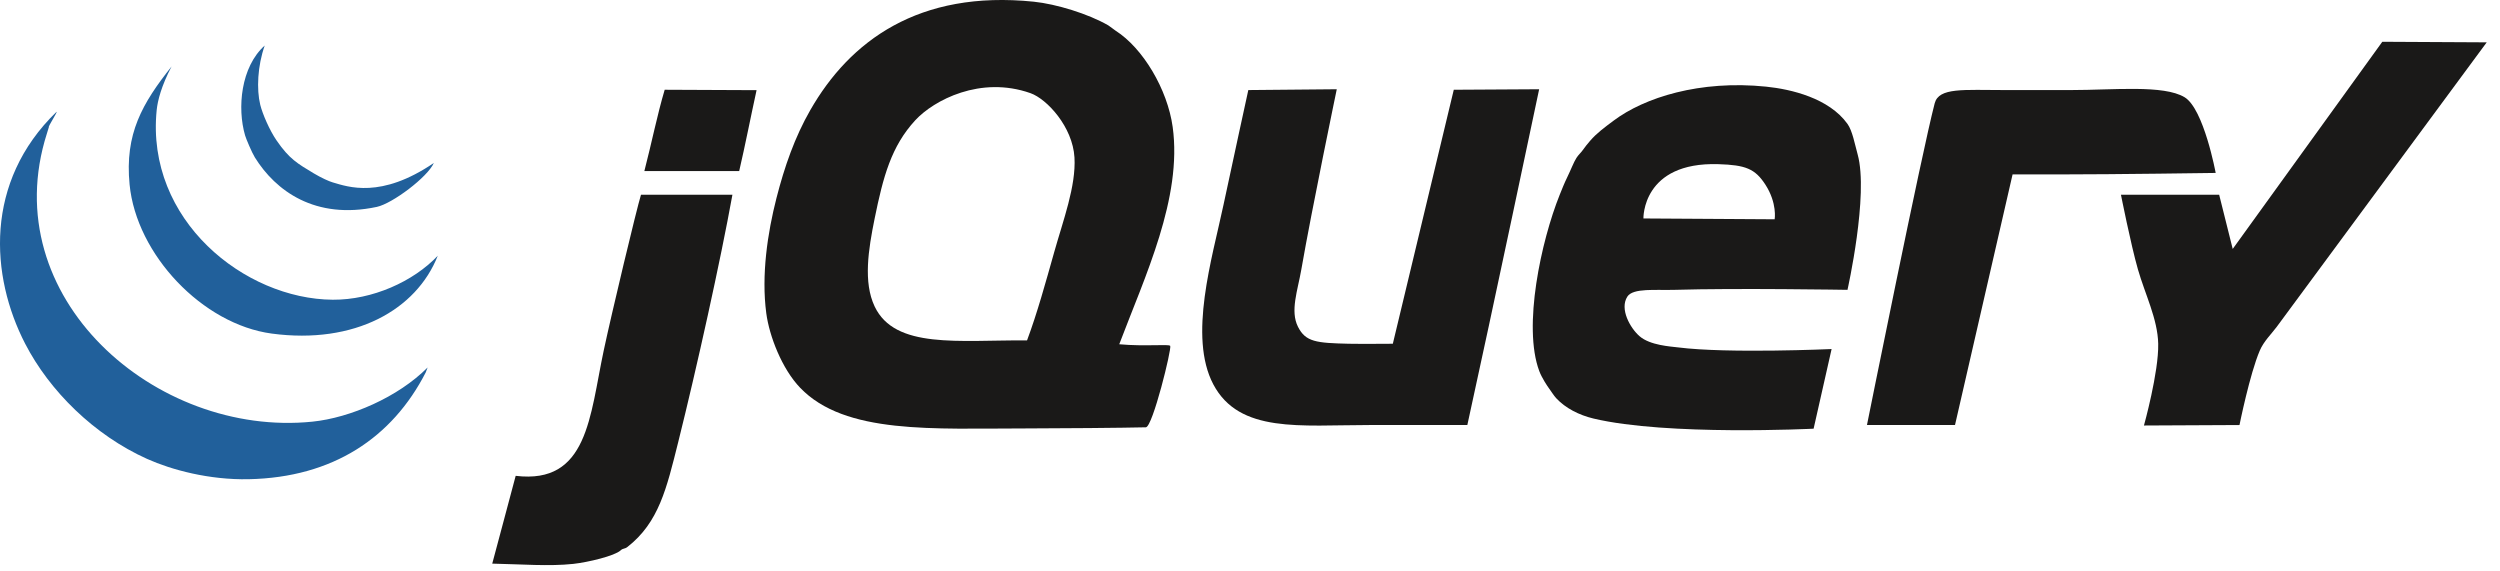
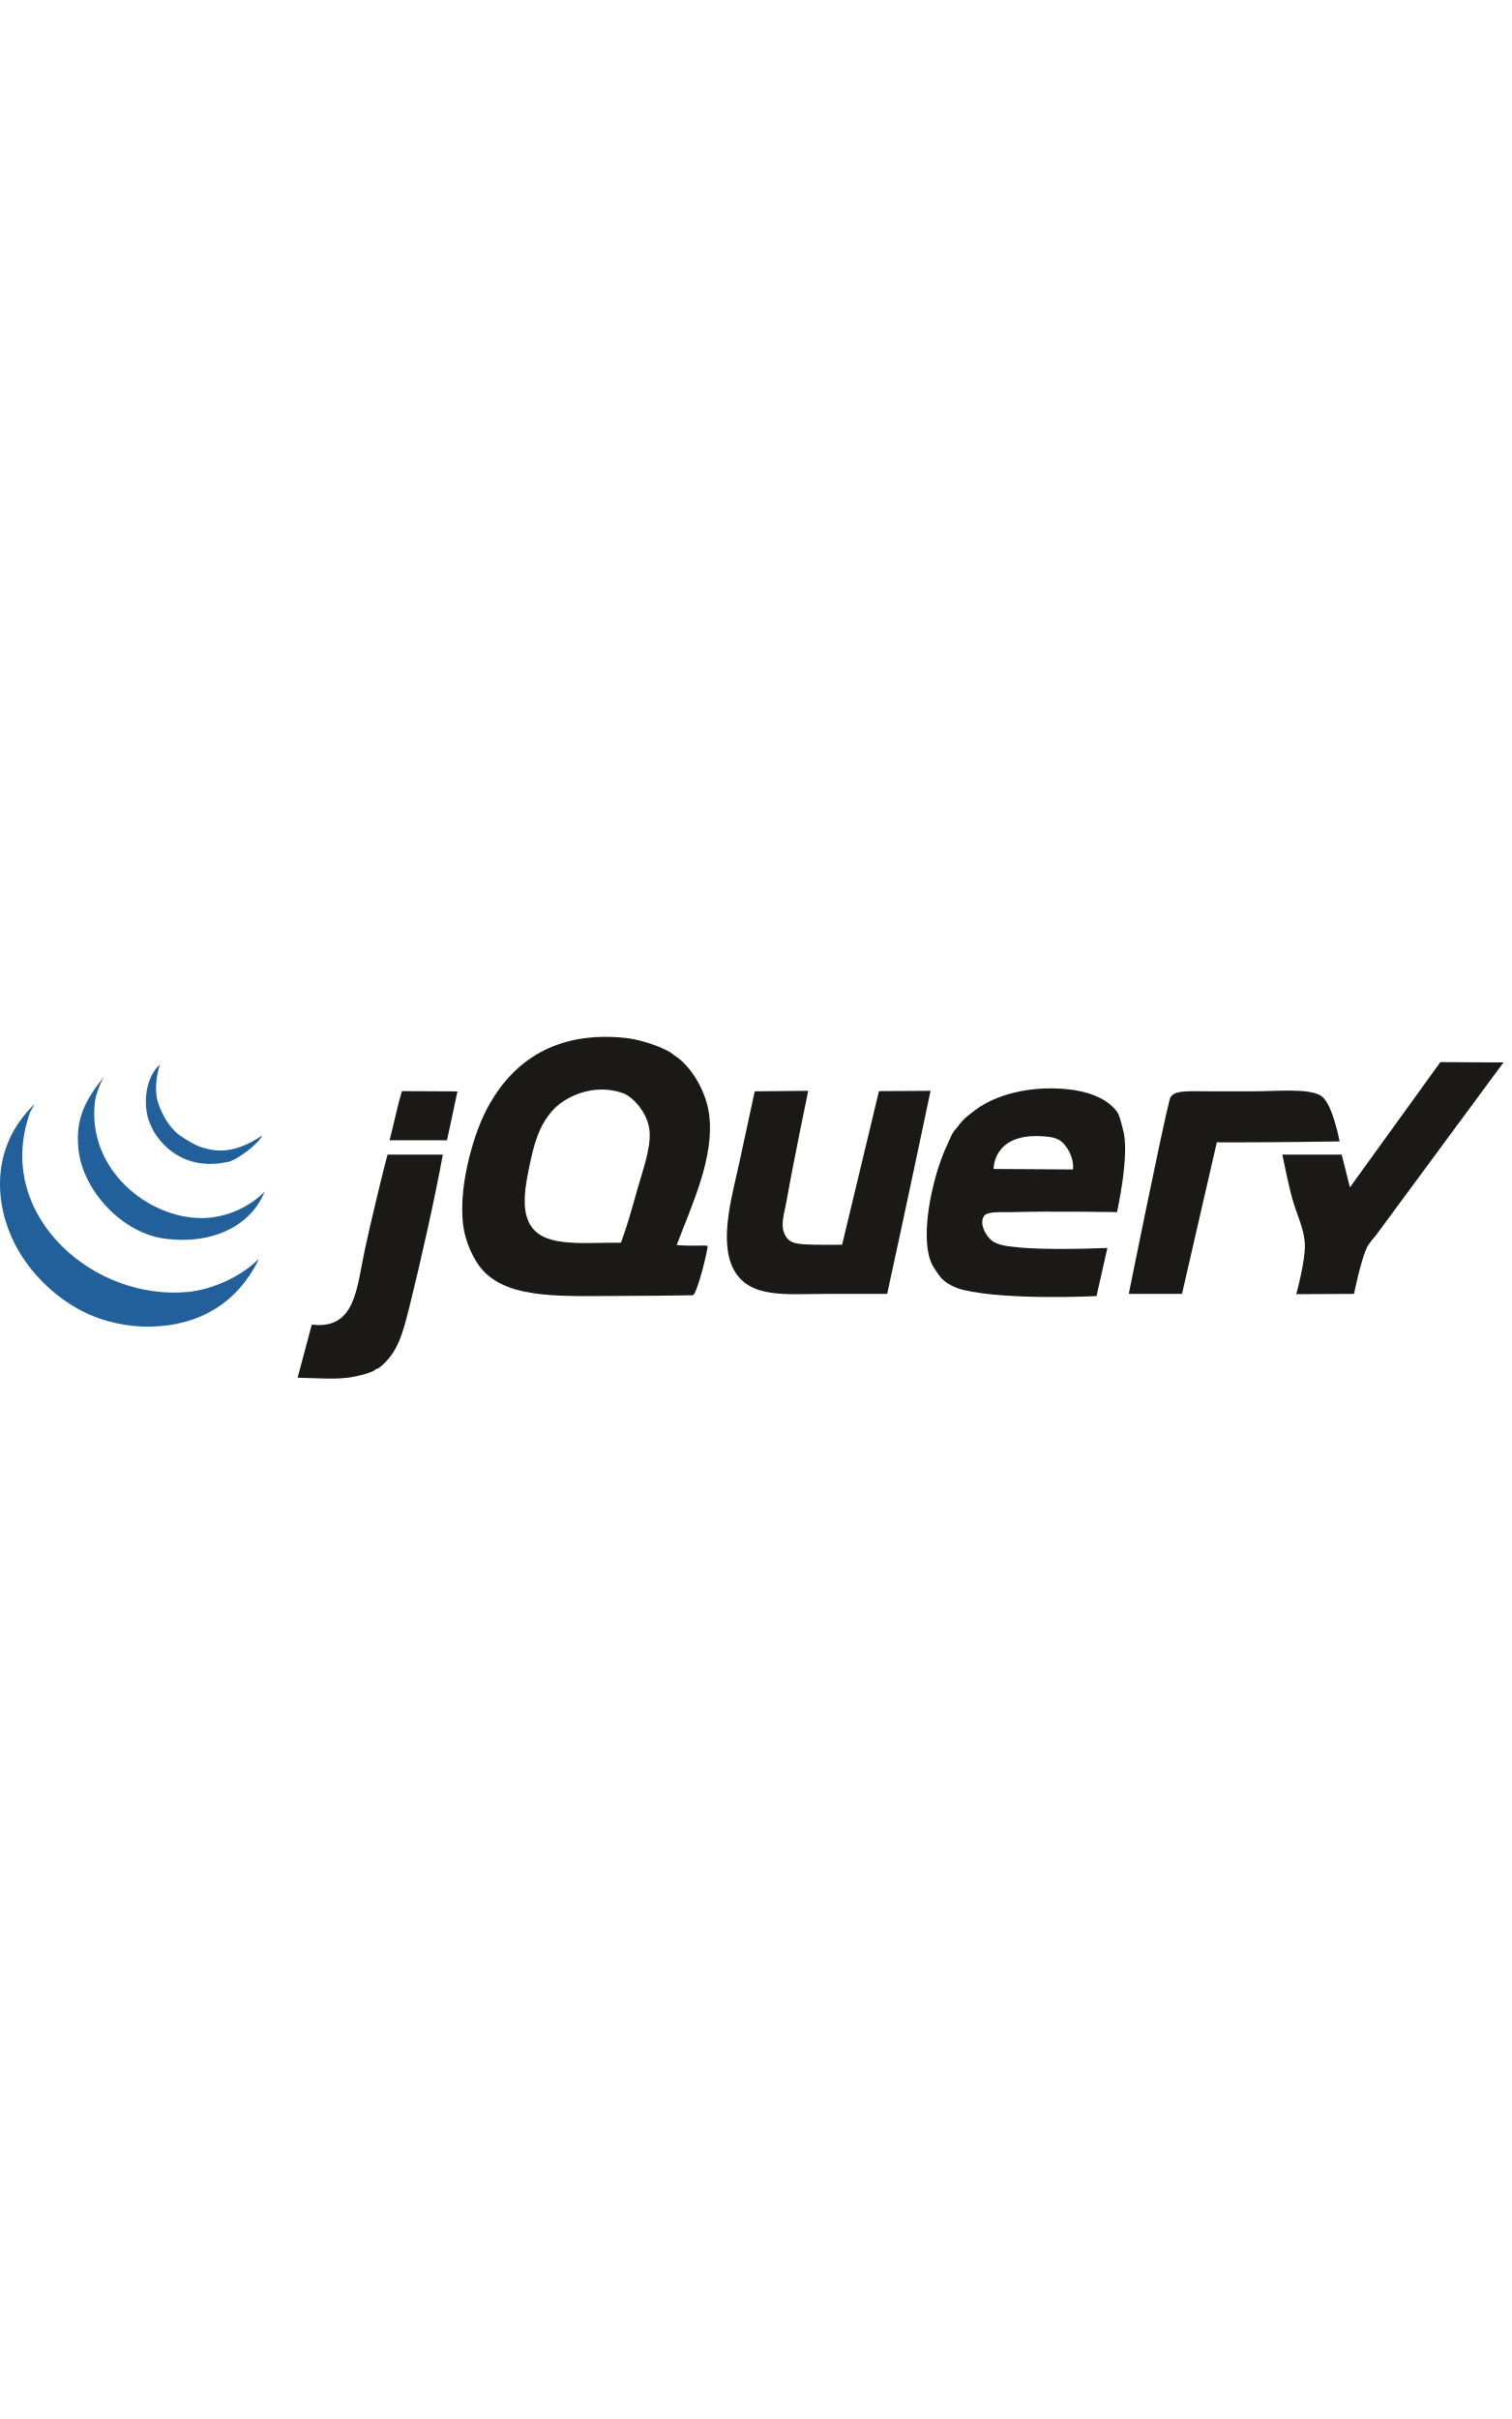
- <svg xmlns="http://www.w3.org/2000/svg" width="162" height="37" viewBox="0 0 162 37" fill="none">
+ <svg xmlns="http://www.w3.org/2000/svg" width="2000" height="3200" viewBox="0 0 162 37" fill="none">
  <path fill-rule="evenodd" clip-rule="evenodd" d="M154.373 2.707L161.139 2.744C161.139 2.744 148.56 19.789 147.533 21.178C147.199 21.628 146.692 22.113 146.435 22.714C145.786 24.226 145.119 27.542 145.119 27.542L138.928 27.573C138.928 27.573 139.891 24.117 139.852 22.275C139.817 20.667 138.996 19.061 138.535 17.447C138.07 15.815 137.438 12.619 137.438 12.619H143.802L144.68 16.131L154.373 2.707Z" fill="#1A1918" />
  <path fill-rule="evenodd" clip-rule="evenodd" d="M141.561 6.301C142.81 7.054 143.576 11.206 143.576 11.206C143.576 11.206 137.043 11.302 133.487 11.302H130.415L126.684 27.542H120.979C120.979 27.542 124.529 9.894 125.368 6.694C125.64 5.658 127.229 5.836 129.912 5.836H134.198C136.966 5.836 140.201 5.483 141.561 6.301Z" fill="#1A1918" />
  <path fill-rule="evenodd" clip-rule="evenodd" d="M114.998 14.21C114.998 14.21 115.176 13.168 114.395 11.961C113.728 10.932 113.111 10.693 111.356 10.638C106.398 10.482 106.494 14.156 106.494 14.156L114.998 14.21ZM120.375 10.004C121.102 12.624 119.717 18.782 119.717 18.782C119.717 18.782 112.485 18.661 108.525 18.782C107.293 18.819 105.819 18.648 105.452 19.221C104.936 20.024 105.64 21.26 106.238 21.782C106.925 22.383 108.263 22.451 108.744 22.512C111.959 22.921 118.688 22.618 118.688 22.618L117.522 27.779C117.522 27.779 108.013 28.256 103.257 27.121C102.318 26.897 101.438 26.445 100.843 25.804C100.681 25.629 100.54 25.39 100.387 25.183C100.264 25.019 99.906 24.477 99.746 24.049C98.66 21.154 99.873 15.608 101.063 12.637C101.201 12.293 101.374 11.856 101.557 11.485C101.785 11.022 101.978 10.5 102.16 10.223C102.283 10.032 102.435 9.909 102.562 9.729C102.709 9.516 102.88 9.31 103.038 9.126C103.477 8.617 103.975 8.257 104.574 7.809C106.556 6.326 110.142 5.173 114.45 5.615C116.071 5.781 118.521 6.361 119.717 8.029C120.037 8.474 120.195 9.358 120.375 10.004Z" fill="#1A1918" />
  <path fill-rule="evenodd" clip-rule="evenodd" d="M94.205 5.816L99.737 5.783C99.737 5.783 96.654 20.41 95.083 27.542H88.718C84.27 27.542 80.309 28.093 78.624 24.909C76.989 21.817 78.549 16.732 79.282 13.277C79.8 10.833 80.891 5.836 80.891 5.836L86.623 5.783C86.623 5.783 85.003 13.563 84.329 17.447C84.088 18.839 83.59 20.149 84.11 21.178C84.604 22.157 85.295 22.227 87.402 22.275C88.069 22.291 90.255 22.275 90.255 22.275L94.205 5.816Z" fill="#1A1918" />
  <path fill-rule="evenodd" clip-rule="evenodd" d="M68.309 16.35C68.888 14.291 69.733 12.06 69.626 10.205C69.51 8.221 67.846 6.415 66.773 6.036C63.541 4.894 60.514 6.49 59.312 7.791C57.755 9.477 57.229 11.445 56.678 14.155C56.268 16.168 55.932 18.292 56.678 19.861C57.999 22.635 62.118 22.03 66.553 22.056C67.212 20.292 67.756 18.31 68.309 16.35ZM75.99 8.23C76.622 12.825 74.197 17.897 72.527 22.308C74.23 22.462 75.722 22.284 75.83 22.411C75.942 22.576 74.689 27.676 74.252 27.689C72.9 27.724 68.421 27.762 66.553 27.762C60.459 27.762 54.758 28.159 51.85 25.128C50.669 23.897 49.853 21.786 49.655 20.3C49.326 17.82 49.739 15.09 50.314 12.839C50.834 10.806 51.501 8.888 52.508 7.133C55.069 2.662 59.524 -0.656 66.992 0.11C68.441 0.26 70.521 0.894 71.82 1.646C71.91 1.699 72.224 1.949 72.297 1.993C74.052 3.11 75.652 5.777 75.99 8.23Z" fill="#1A1918" />
  <path fill-rule="evenodd" clip-rule="evenodd" d="M49.026 5.843C48.657 7.521 48.288 9.424 47.9 11.083H41.755C42.231 9.244 42.596 7.416 43.072 5.816C45.038 5.816 46.866 5.843 49.026 5.843Z" fill="#1A1918" />
  <path fill-rule="evenodd" clip-rule="evenodd" d="M41.536 12.619H47.461C46.686 16.908 45.152 23.825 43.95 28.64C43.197 31.653 42.694 33.852 40.658 35.443C40.475 35.586 40.37 35.518 40.219 35.662C39.843 36.02 38.108 36.435 37.147 36.54C35.584 36.709 33.817 36.562 31.897 36.523C32.4 34.686 32.968 32.48 33.416 30.834C38.097 31.401 38.215 26.976 39.121 22.715C39.646 20.252 41.235 13.607 41.536 12.619Z" fill="#1A1918" />
  <path fill-rule="evenodd" clip-rule="evenodd" d="M27.71 23.812L27.583 24.141C25.419 28.354 21.585 30.939 16.116 31.053C13.559 31.106 11.123 30.45 9.532 29.737C6.098 28.194 3.21 25.332 1.632 22.275C-0.631 17.893 -1.039 11.796 3.666 7.243C3.739 7.243 3.096 8.23 3.168 8.23L3.039 8.651C-0.352 19.266 10.094 28.363 20.248 27.323C22.689 27.073 25.801 25.736 27.71 23.812Z" fill="#21609B" />
  <path fill-rule="evenodd" clip-rule="evenodd" d="M21.565 19.422C24.12 19.44 26.788 18.246 28.368 16.57C26.986 20.079 22.983 22.334 17.615 21.617C13.12 21.016 8.839 16.493 8.398 11.961C8.075 8.663 9.225 6.694 11.119 4.306C10.461 5.555 10.215 6.518 10.153 7.133C9.434 14.267 15.853 19.385 21.565 19.422Z" fill="#21609B" />
  <path fill-rule="evenodd" clip-rule="evenodd" d="M28.112 10.561C27.714 11.472 25.428 13.192 24.418 13.407C20.42 14.259 17.859 12.363 16.518 10.205C16.318 9.883 15.949 9.003 15.883 8.779C15.363 7.01 15.602 4.335 17.154 2.95C16.687 4.267 16.619 5.796 16.864 6.79C17.014 7.392 17.468 8.441 17.922 9.101C18.749 10.304 19.274 10.596 20.336 11.235C20.815 11.522 21.328 11.753 21.55 11.816C22.557 12.112 24.683 12.894 28.112 10.561Z" fill="#21609B" />
</svg>
